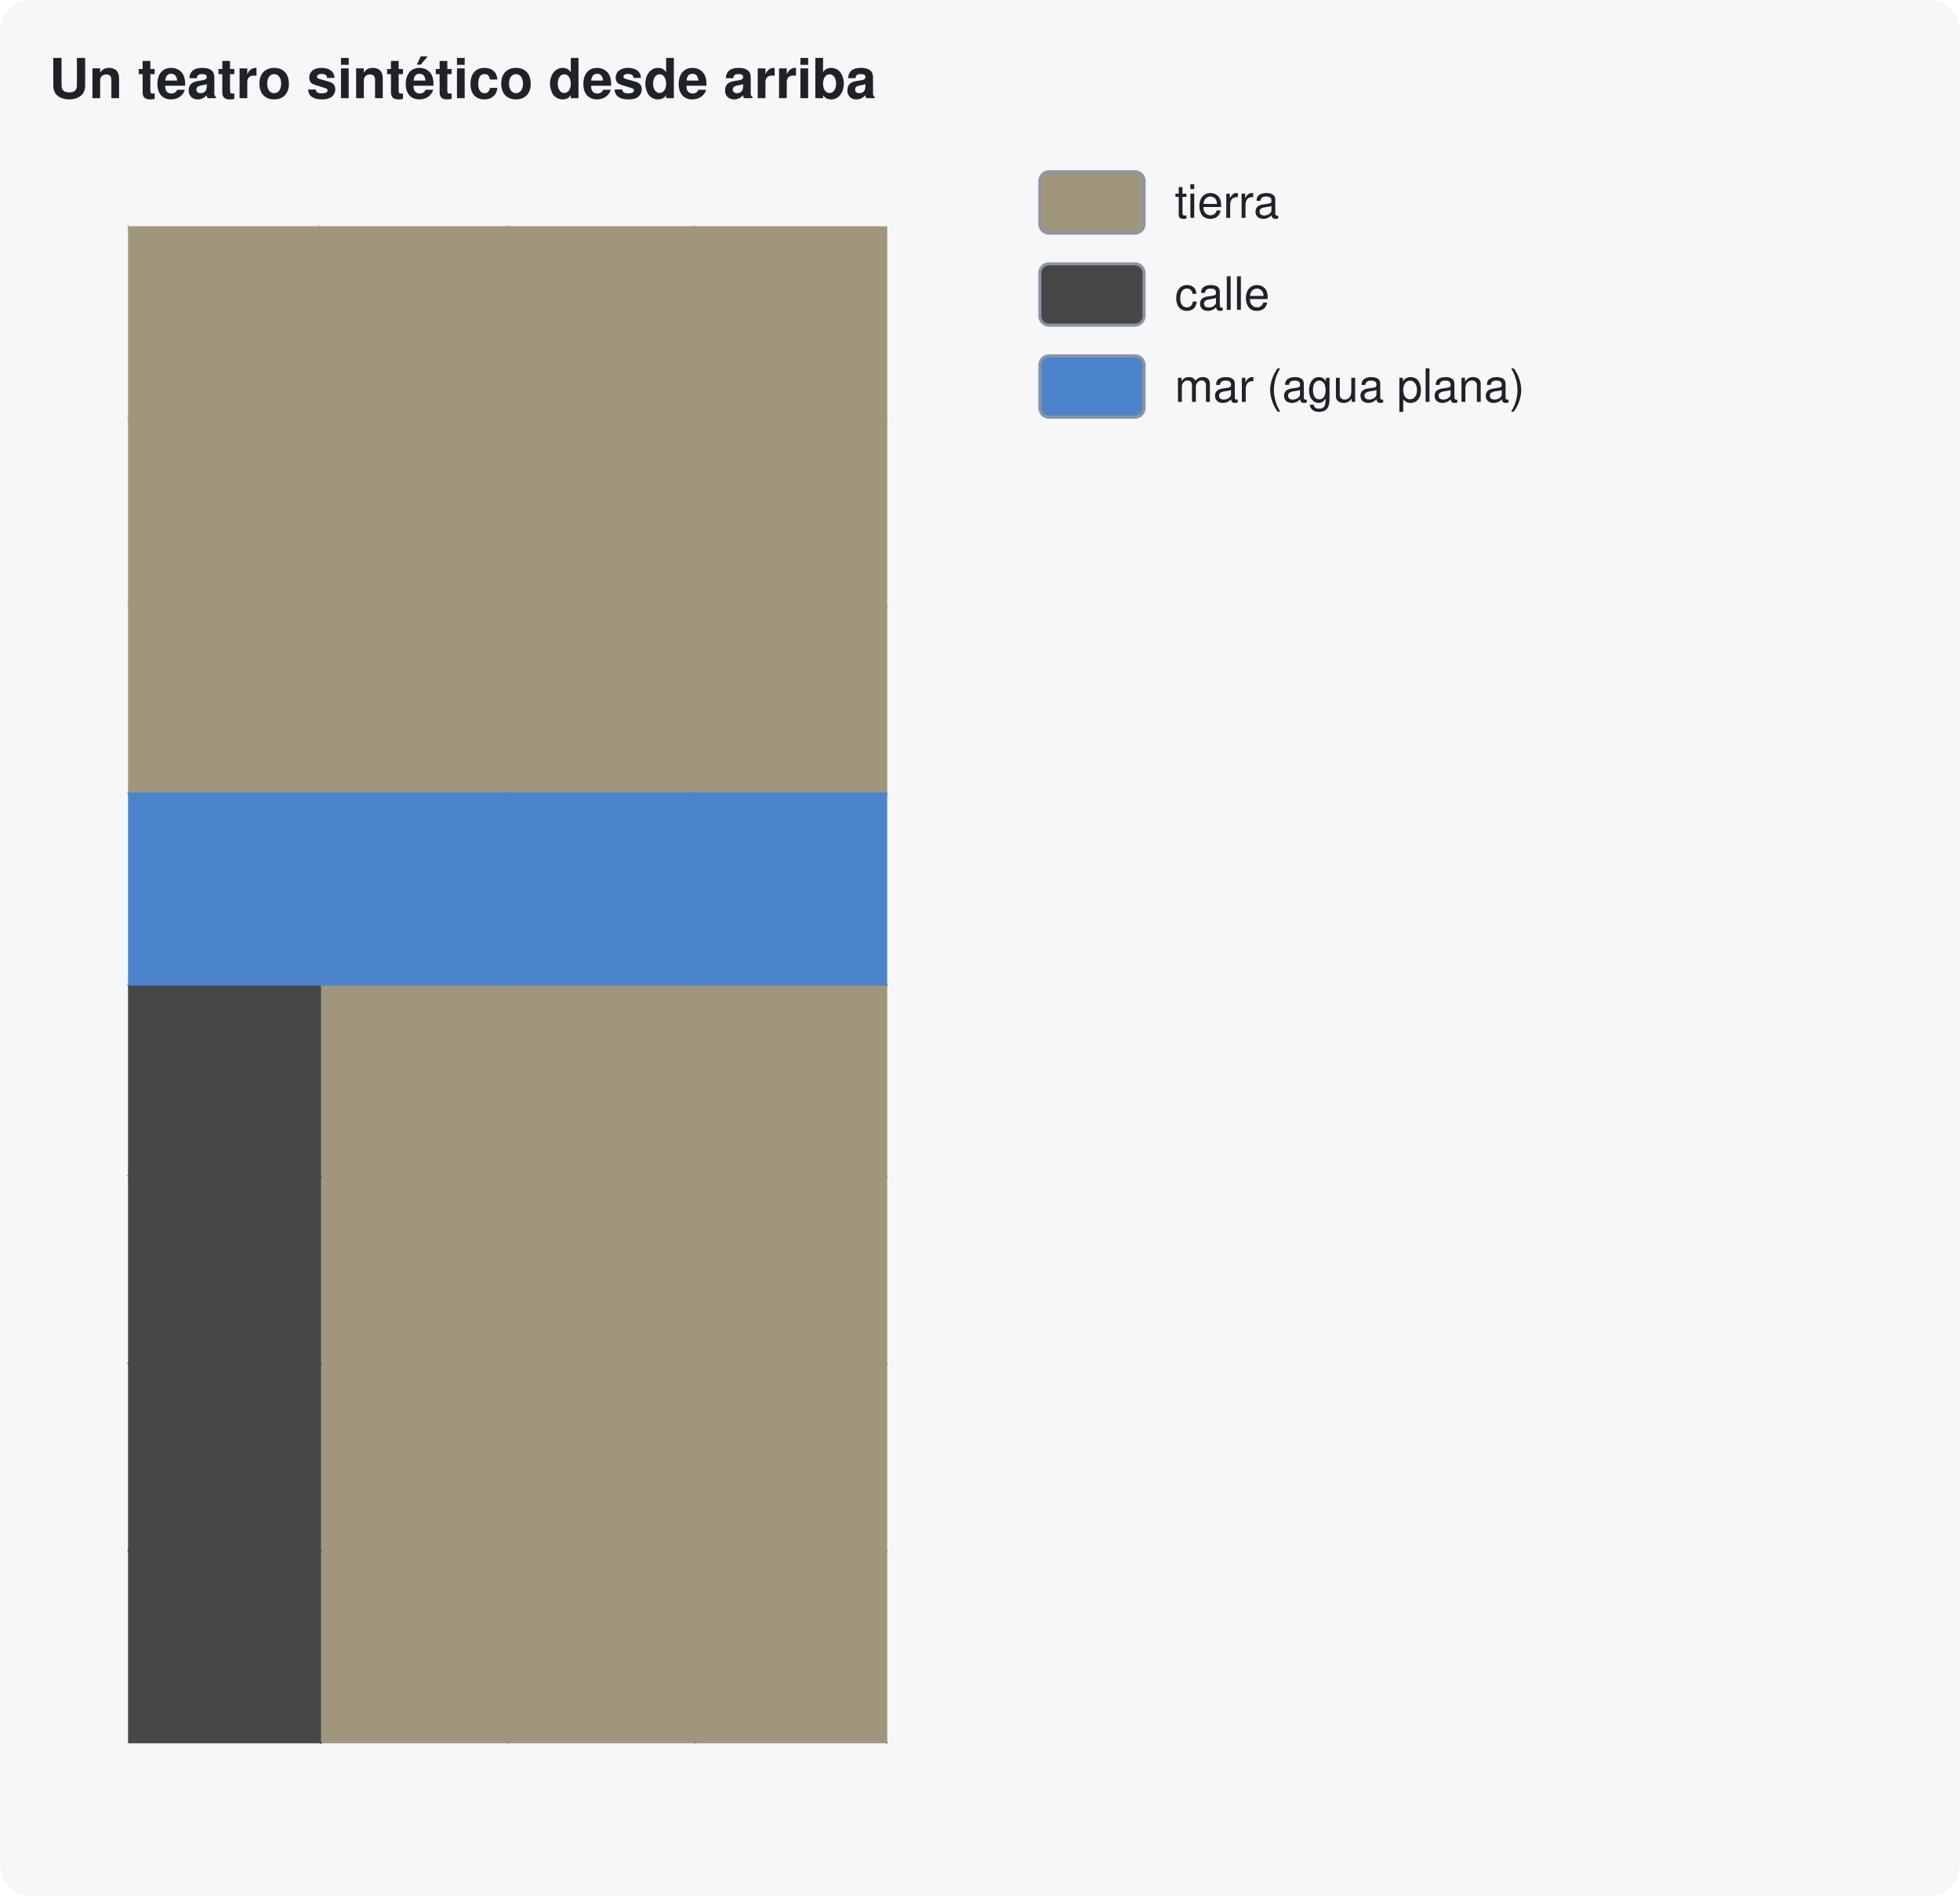
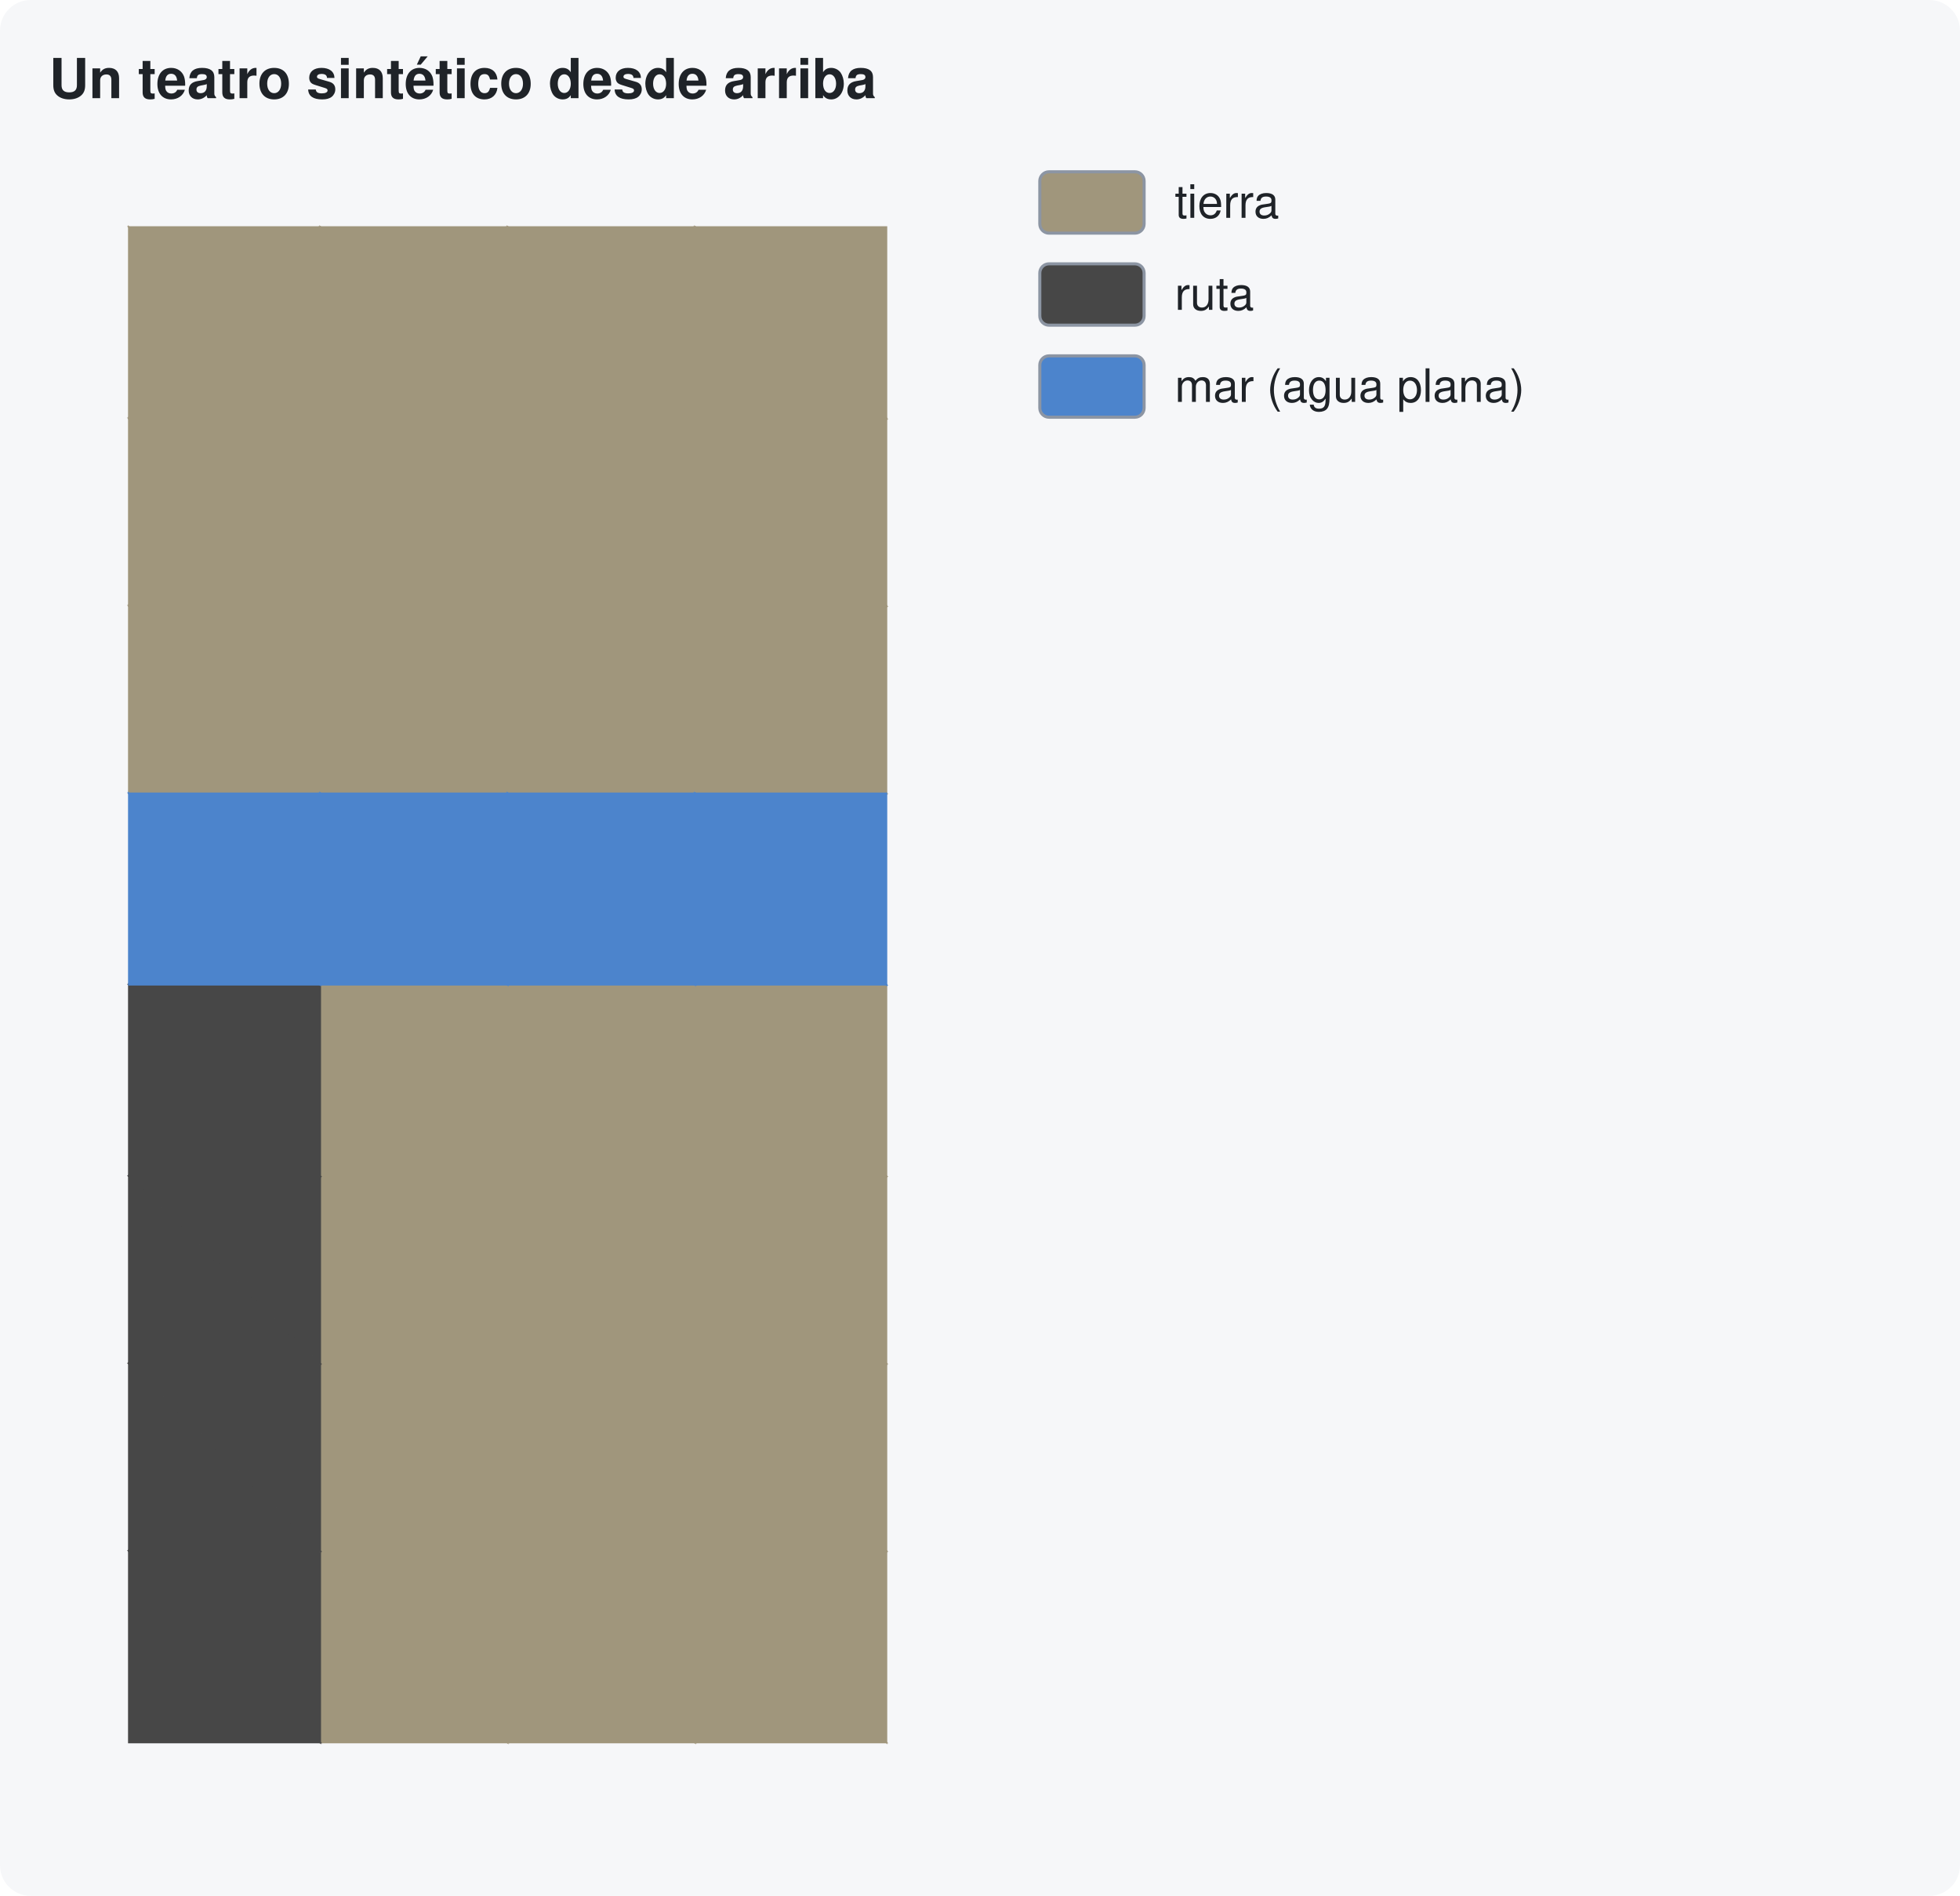
<svg xmlns="http://www.w3.org/2000/svg" width="639" height="618" viewBox="0 0 639 618" font-family="Segoe UI,Helvetica,Arial,sans-serif">
  <defs>
    <linearGradient id="ramp" x1="0" x2="1">
      <stop offset="0" stop-color="#8cad6b" />
      <stop offset="1" stop-color="#d1925e" />
    </linearGradient>
  </defs>
  <rect width="639" height="618" rx="10" fill="#f6f7f9" />
  <text x="16" y="32" font-size="18" font-weight="600" fill="#1f2328">Un teatro sintético desde arriba</text>
  <g transform="translate(16,48) scale(1.3)">
    <rect width="230" height="420" fill="#f6f7f9" />
    <polygon points="20,162 20,115 68,162" fill="#a0967c" stroke="#a0967c" stroke-width="0.4" />
    <polygon points="68,162 20,115 68,115" fill="#a0967c" stroke="#a0967c" stroke-width="0.4" />
    <polygon points="68,162 68,115 115,162" fill="#a0967c" stroke="#a0967c" stroke-width="0.4" />
    <polygon points="115,162 68,115 115,115" fill="#a0967c" stroke="#a0967c" stroke-width="0.4" />
    <polygon points="115,162 115,115 162,162" fill="#a0967c" stroke="#a0967c" stroke-width="0.4" />
    <polygon points="162,162 115,115 162,115" fill="#a0967c" stroke="#a0967c" stroke-width="0.4" />
    <polygon points="162,162 162,115 210,162" fill="#a0967c" stroke="#a0967c" stroke-width="0.4" />
    <polygon points="210,162 162,115 210,115" fill="#a0967c" stroke="#a0967c" stroke-width="0.4" />
    <polygon points="20,115 20,68 68,115" fill="#a0967c" stroke="#a0967c" stroke-width="0.4" />
    <polygon points="68,115 20,68 68,68" fill="#a0967c" stroke="#a0967c" stroke-width="0.4" />
    <polygon points="68,115 68,68 115,115" fill="#a0967c" stroke="#a0967c" stroke-width="0.4" />
    <polygon points="115,115 68,68 115,68" fill="#a0967c" stroke="#a0967c" stroke-width="0.4" />
    <polygon points="115,115 115,68 162,115" fill="#a0967c" stroke="#a0967c" stroke-width="0.4" />
    <polygon points="162,115 115,68 162,68" fill="#a0967c" stroke="#a0967c" stroke-width="0.4" />
    <polygon points="162,115 162,68 210,115" fill="#a0967c" stroke="#a0967c" stroke-width="0.4" />
    <polygon points="210,115 162,68 210,68" fill="#a0967c" stroke="#a0967c" stroke-width="0.4" />
    <polygon points="20,68 20,20 68,68" fill="#a0967c" stroke="#a0967c" stroke-width="0.4" />
    <polygon points="68,68 20,20 68,20" fill="#a0967c" stroke="#a0967c" stroke-width="0.4" />
    <polygon points="68,68 68,20 115,68" fill="#a0967c" stroke="#a0967c" stroke-width="0.4" />
    <polygon points="115,68 68,20 115,20" fill="#a0967c" stroke="#a0967c" stroke-width="0.4" />
    <polygon points="115,68 115,20 162,68" fill="#a0967c" stroke="#a0967c" stroke-width="0.4" />
    <polygon points="162,68 115,20 162,20" fill="#a0967c" stroke="#a0967c" stroke-width="0.4" />
    <polygon points="162,68 162,20 210,68" fill="#a0967c" stroke="#a0967c" stroke-width="0.4" />
    <polygon points="210,68 162,20 210,20" fill="#a0967c" stroke="#a0967c" stroke-width="0.4" />
    <polygon points="68,400 68,352 115,400" fill="#a0967c" stroke="#a0967c" stroke-width="0.4" />
    <polygon points="115,400 115,352 162,400" fill="#a0967c" stroke="#a0967c" stroke-width="0.4" />
    <polygon points="162,400 162,352 210,400" fill="#a0967c" stroke="#a0967c" stroke-width="0.4" />
    <polygon points="20,400 20,352 68,400" fill="#474747" stroke="#474747" stroke-width="0.4" />
    <polygon points="115,400 68,352 115,352" fill="#a0967c" stroke="#a0967c" stroke-width="0.4" />
    <polygon points="162,400 115,352 162,352" fill="#a0967c" stroke="#a0967c" stroke-width="0.4" />
    <polygon points="210,400 162,352 210,352" fill="#a0967c" stroke="#a0967c" stroke-width="0.4" />
    <polygon points="68,400 20,352 68,352" fill="#474747" stroke="#474747" stroke-width="0.4" />
    <polygon points="68,352 68,305 115,352" fill="#a0967c" stroke="#a0967c" stroke-width="0.4" />
    <polygon points="115,352 115,305 162,352" fill="#a0967c" stroke="#a0967c" stroke-width="0.4" />
    <polygon points="162,352 162,305 210,352" fill="#a0967c" stroke="#a0967c" stroke-width="0.4" />
    <polygon points="20,352 20,305 68,352" fill="#474747" stroke="#474747" stroke-width="0.4" />
    <polygon points="115,352 68,305 115,305" fill="#a0967c" stroke="#a0967c" stroke-width="0.4" />
    <polygon points="162,352 115,305 162,305" fill="#a0967c" stroke="#a0967c" stroke-width="0.4" />
    <polygon points="210,352 162,305 210,305" fill="#a0967c" stroke="#a0967c" stroke-width="0.4" />
    <polygon points="68,352 20,305 68,305" fill="#474747" stroke="#474747" stroke-width="0.4" />
    <polygon points="68,305 68,258 115,305" fill="#a0967c" stroke="#a0967c" stroke-width="0.4" />
    <polygon points="115,305 115,258 162,305" fill="#a0967c" stroke="#a0967c" stroke-width="0.4" />
    <polygon points="162,305 162,258 210,305" fill="#a0967c" stroke="#a0967c" stroke-width="0.4" />
    <polygon points="20,305 20,258 68,305" fill="#474747" stroke="#474747" stroke-width="0.4" />
    <polygon points="115,305 68,258 115,258" fill="#a0967c" stroke="#a0967c" stroke-width="0.4" />
    <polygon points="162,305 115,258 162,258" fill="#a0967c" stroke="#a0967c" stroke-width="0.4" />
    <polygon points="210,305 162,258 210,258" fill="#a0967c" stroke="#a0967c" stroke-width="0.4" />
    <polygon points="68,305 20,258 68,258" fill="#474747" stroke="#474747" stroke-width="0.4" />
    <polygon points="68,258 68,210 115,258" fill="#a0967c" stroke="#a0967c" stroke-width="0.4" />
    <polygon points="115,258 115,210 162,258" fill="#a0967c" stroke="#a0967c" stroke-width="0.4" />
    <polygon points="162,258 162,210 210,258" fill="#a0967c" stroke="#a0967c" stroke-width="0.4" />
    <polygon points="20,258 20,210 68,258" fill="#474747" stroke="#474747" stroke-width="0.4" />
    <polygon points="115,258 68,210 115,210" fill="#a0967c" stroke="#a0967c" stroke-width="0.4" />
    <polygon points="162,258 115,210 162,210" fill="#a0967c" stroke="#a0967c" stroke-width="0.4" />
    <polygon points="210,258 162,210 210,210" fill="#a0967c" stroke="#a0967c" stroke-width="0.4" />
    <polygon points="68,258 20,210 68,210" fill="#474747" stroke="#474747" stroke-width="0.4" />
    <polygon points="20,210 20,162 68,210" fill="#4c84cc" stroke="#4c84cc" stroke-width="0.4" />
    <polygon points="68,210 20,162 68,162" fill="#4c84cc" stroke="#4c84cc" stroke-width="0.4" />
    <polygon points="68,210 68,162 115,210" fill="#4c84cc" stroke="#4c84cc" stroke-width="0.4" />
    <polygon points="115,210 68,162 115,162" fill="#4c84cc" stroke="#4c84cc" stroke-width="0.4" />
    <polygon points="115,210 115,162 162,210" fill="#4c84cc" stroke="#4c84cc" stroke-width="0.4" />
    <polygon points="162,210 115,162 162,162" fill="#4c84cc" stroke="#4c84cc" stroke-width="0.4" />
    <polygon points="162,210 162,162 210,210" fill="#4c84cc" stroke="#4c84cc" stroke-width="0.4" />
    <polygon points="210,210 162,162 210,162" fill="#4c84cc" stroke="#4c84cc" stroke-width="0.4" />
  </g>
  <rect x="339" y="56" width="34" height="20" rx="3" fill="#a0967c" stroke="#8c95a3" />
  <text x="383" y="71" font-size="15" fill="#1f2328">tierra</text>
  <rect x="339" y="86" width="34" height="20" rx="3" fill="#474747" stroke="#8c95a3" />
-   <text x="383" y="101" font-size="15" fill="#1f2328">calle</text>
+   <text x="383" y="101" font-size="15" fill="#1f2328">ruta</text>
  <rect x="339" y="116" width="34" height="20" rx="3" fill="#4c84cc" stroke="#8c95a3" />
  <text x="383" y="131" font-size="15" fill="#1f2328">mar (agua plana)</text>
</svg>
